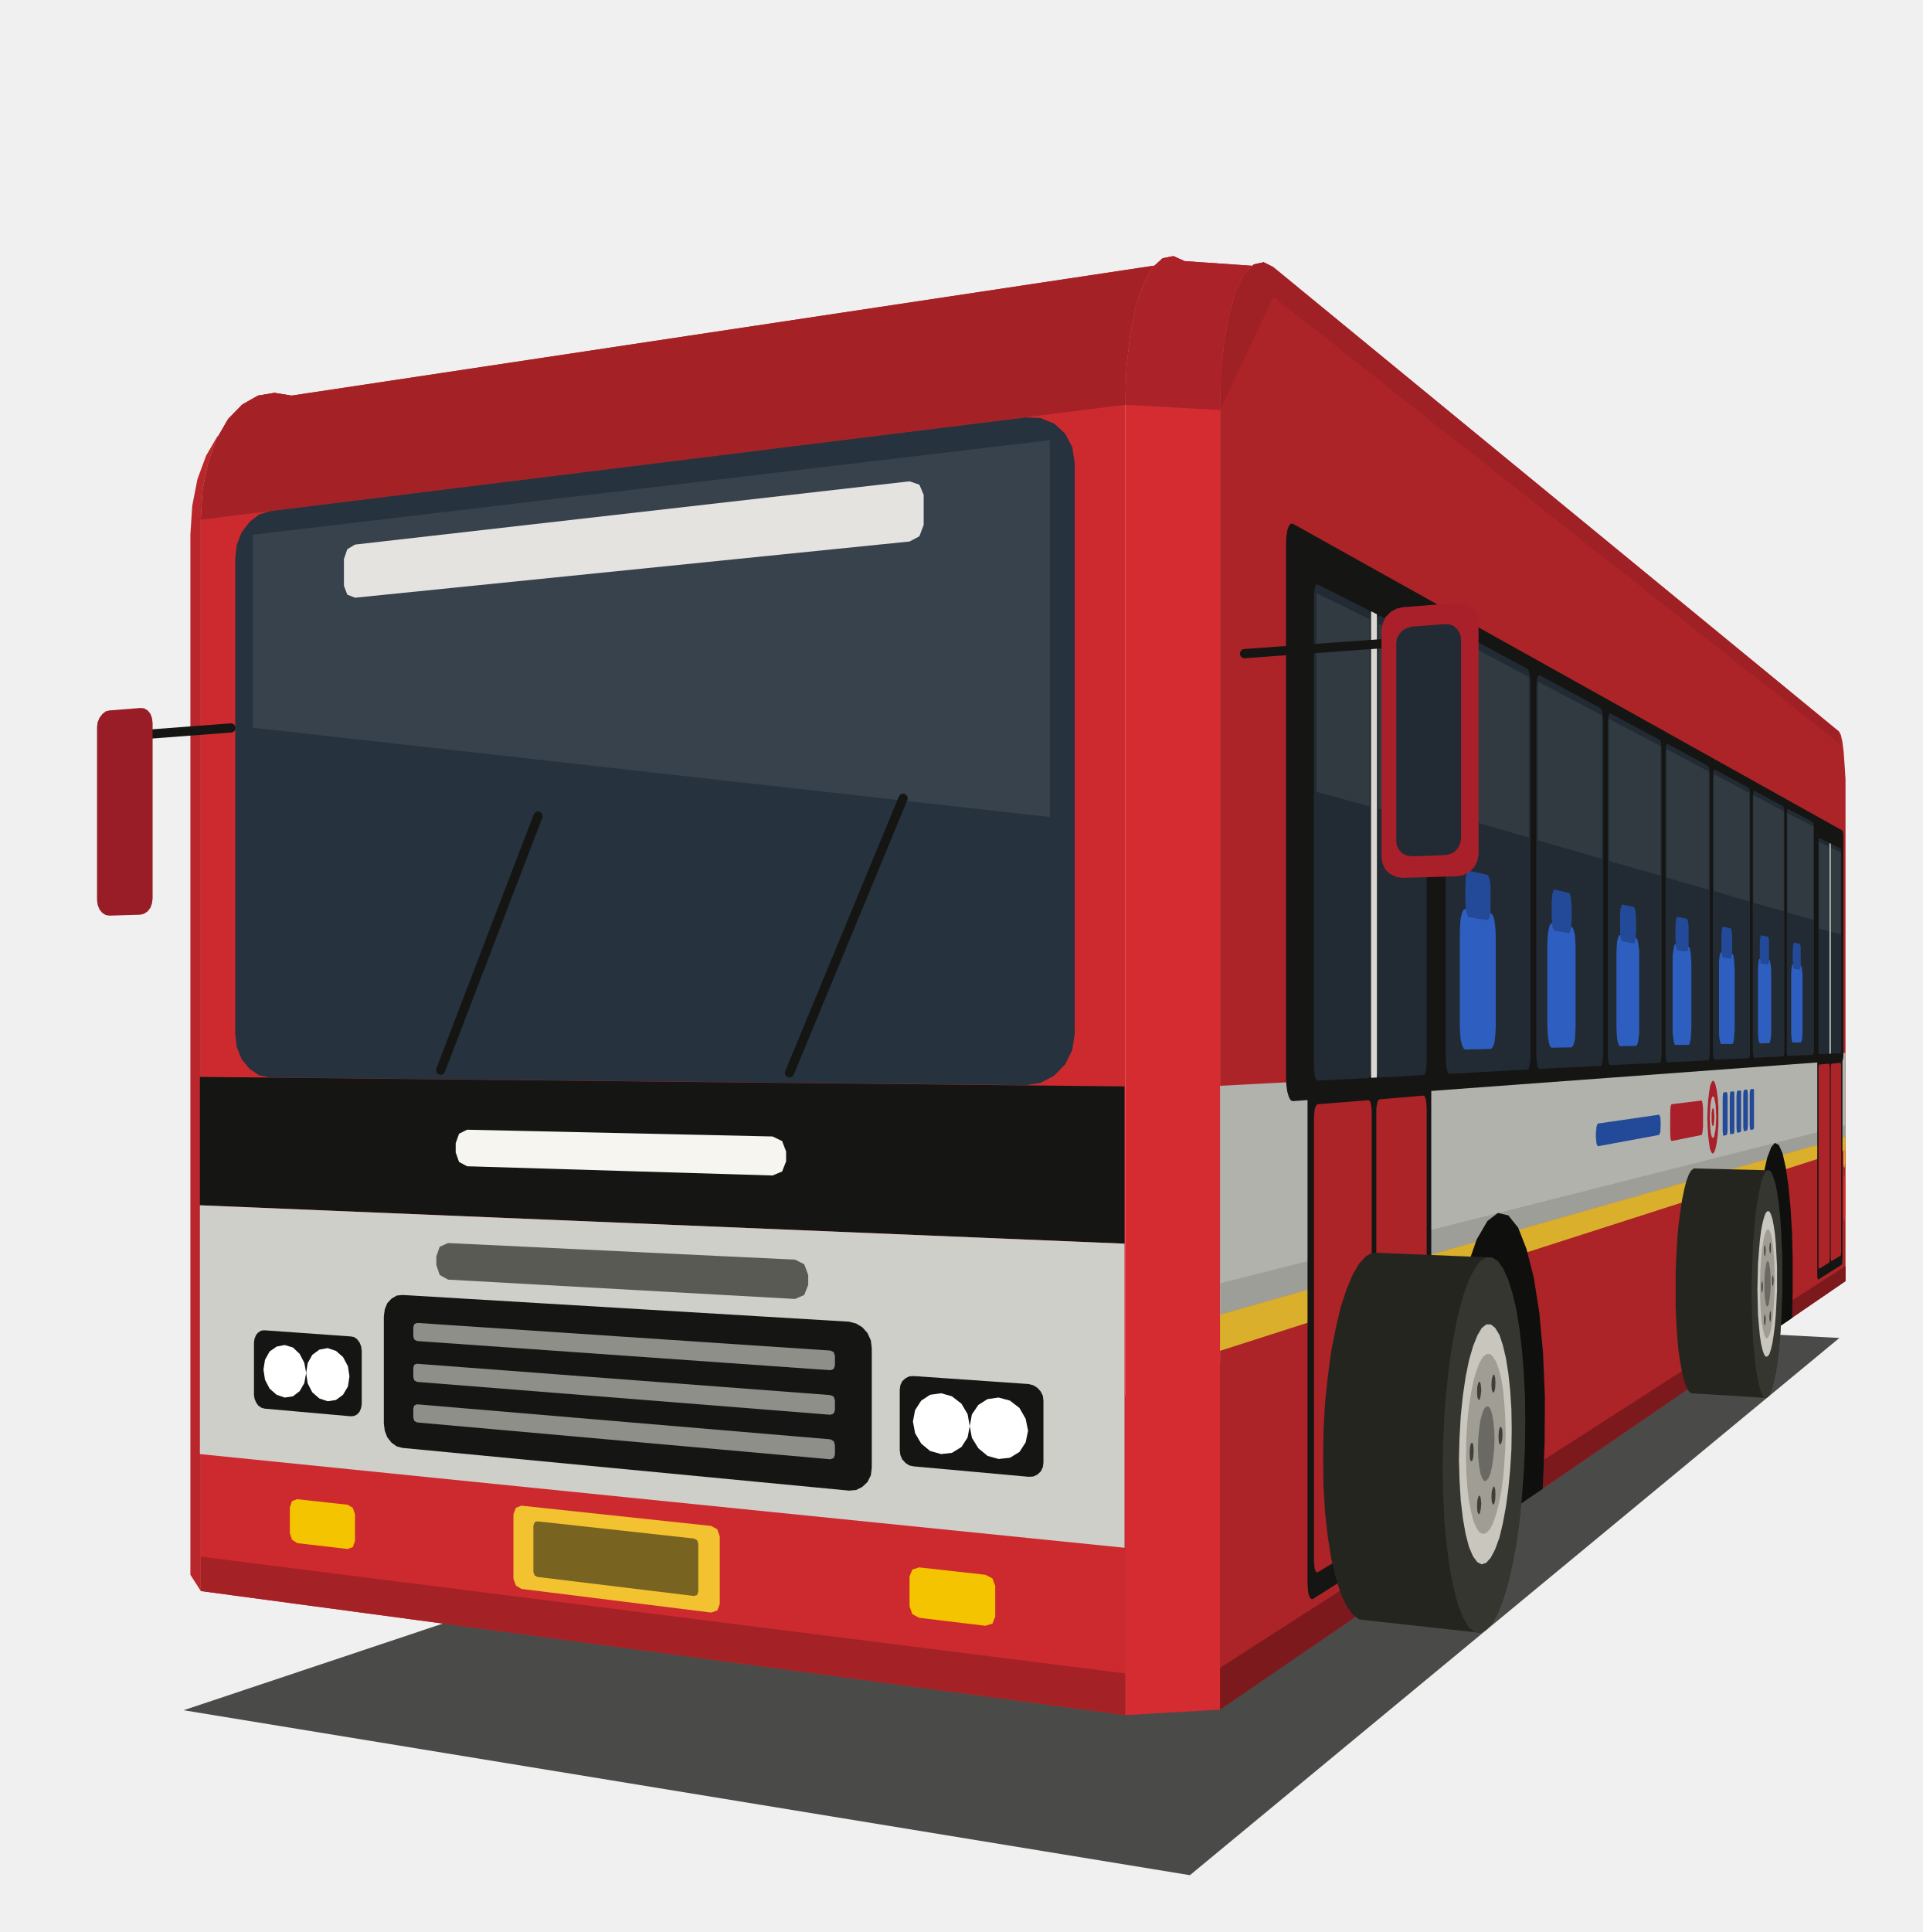
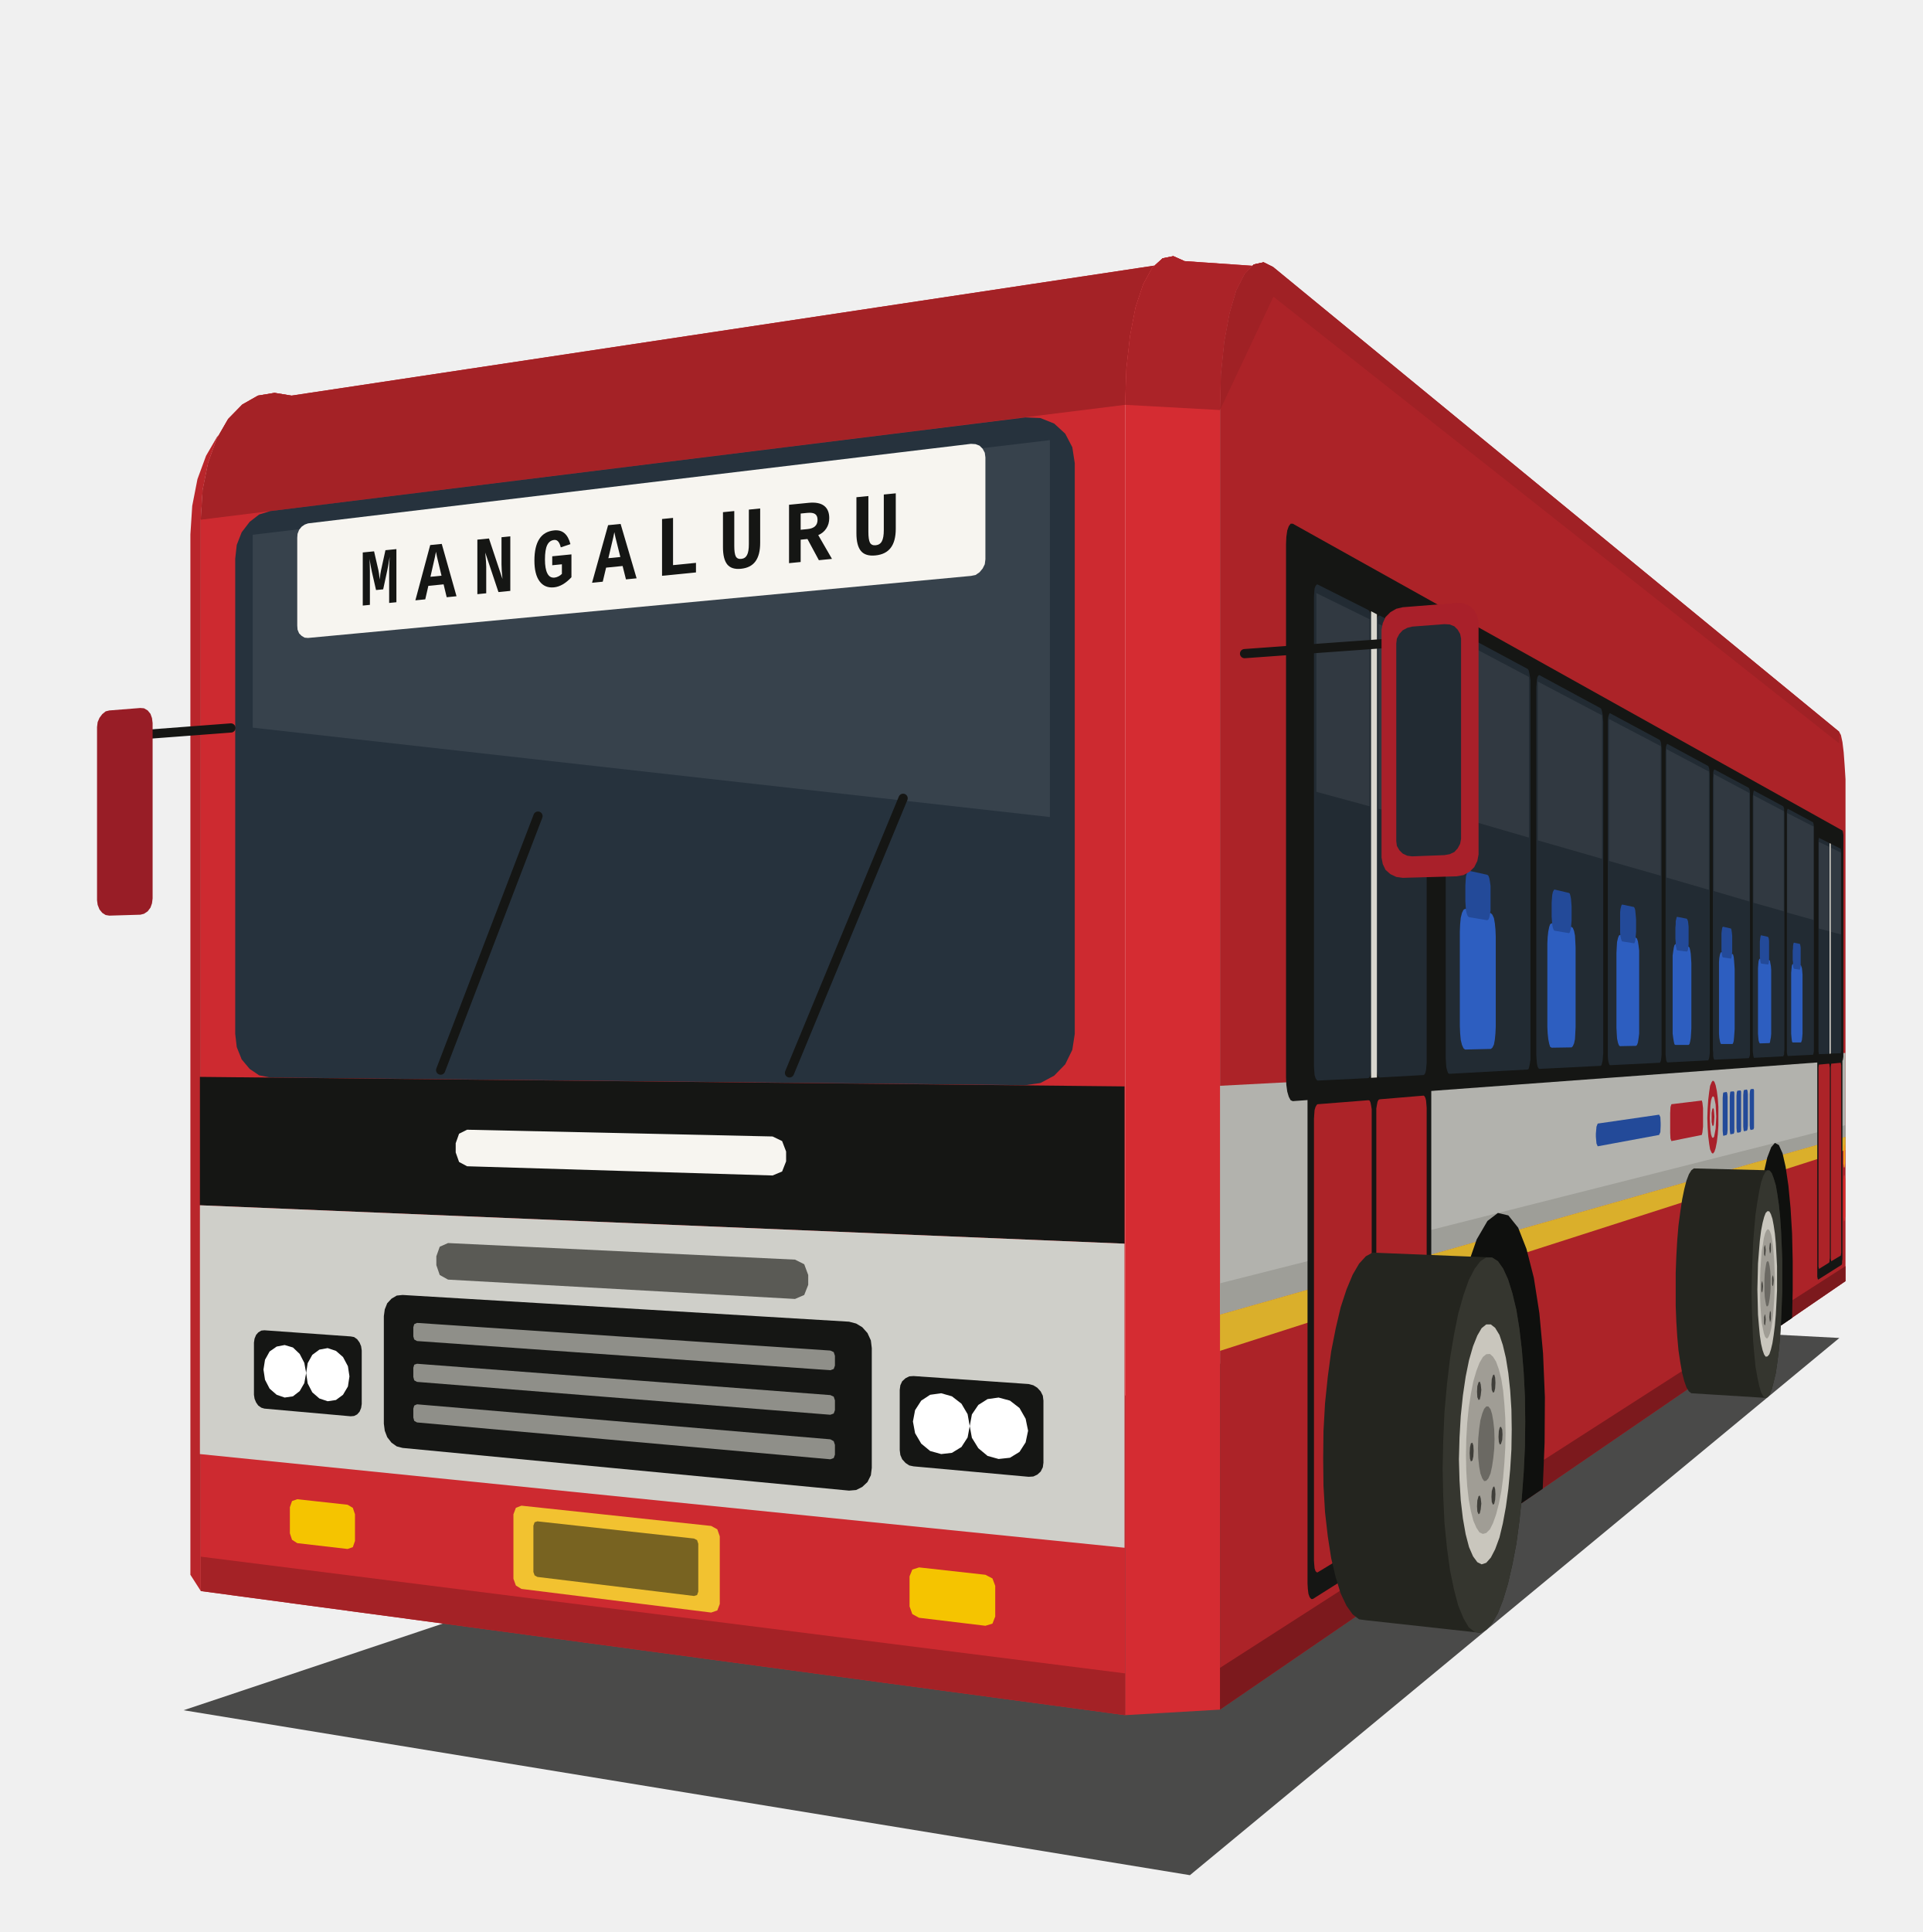
<svg xmlns="http://www.w3.org/2000/svg" viewBox="0 0 626 629" role="img">
  <g transform="translate(156.3 336.6)">
    <path d="M231.2,273.9L442.7,99L290.1,91L-96.5,220.2Z" fill="#1c1c1a" fill-opacity="0.78" />
    <path d="M-90.9,181.4L-90.9,-167.4L-90.3,-177.1L-88.5,-186L-85.7,-193.8L-82,-200.2L-77.4,-204.9L-72.3,-207.8L-66.9,-208.7L-61.4,-207.8L-65.4,-202L-70.9,-202.9L-76.2,-201.9L-81.1,-199L-85.6,-194.4L-89.2,-188.2L-92,-180.6L-93.7,-171.9L-94.3,-162.6L-94.3,176.1Z" fill="#b9262b" />
    <path d="M210.1,221.8L210.1,-204.8L210.5,-216.5L211.7,-227.3L213.5,-236.6L216,-244.1L218.9,-249.4L222.3,-252.5L225.8,-253.2L229.4,-251.6L-61.4,-207.8L-66.9,-208.7L-72.3,-207.8L-77.4,-204.9L-82,-200.2L-85.7,-193.8L-88.5,-186L-90.3,-177.1L-90.9,-167.4L-90.9,181.4Z" fill="#cd2a30" />
    <path d="M210.1,-204.8L210.5,-216.5L211.7,-227.3L213.5,-236.6L216,-244.1L218.9,-249.4L222.3,-252.5L225.8,-253.2L229.4,-251.6L-61.4,-207.8L-66.9,-208.7L-72.3,-207.8L-77.4,-204.9L-82,-200.2L-85.7,-193.8L-88.5,-186L-90.3,-177.1L-90.9,-167.4Z" fill="#a42226" />
    <path d="M210.1,221.8L210.1,-204.8L210.5,-216.5L211.7,-227.3L213.5,-236.6L216,-244.1L218.9,-249.4L222.3,-252.5L225.8,-253.2L229.4,-251.6L258.4,-249.6L255.2,-251.2L252,-250.5L249,-247.4L246.3,-242.1L244.1,-234.6L242.4,-225.4L241.3,-214.7L241,-203.1L241,220Z" fill="#d52c32" />
    <path d="M210.1,-204.8L210.5,-216.5L211.7,-227.3L213.5,-236.6L216,-244.1L218.9,-249.4L222.3,-252.5L225.8,-253.2L229.4,-251.6L258.4,-249.6L255.2,-251.2L252,-250.5L249,-247.4L246.3,-242.1L244.1,-234.6L242.4,-225.4L241.3,-214.7L241,-203.1Z" fill="#ab2328" />
    <path d="M241,220L241,-203.1L241.3,-214.7L242.4,-225.4L244.1,-234.6L246.3,-242.1L249,-247.4L252,-250.5L255.2,-251.2L258.4,-249.6L442.6,-98.4L443.2,-97.3L443.7,-95L444.1,-91.7L444.4,-87.6L444.7,-82.9L444.7,-78.1L444.7,80.5Z" fill="#ac2328" />
    <path d="M241,-203.1L241.3,-214.7L242.4,-225.4L244.1,-234.6L246.3,-242.1L249,-247.4L252,-250.5L255.2,-251.2L258.4,-249.6L442.6,-98.4L442.6,-94.6L258.4,-240Z" fill="#a02125" />
    <path d="M241,220L444.7,80.5L444.7,75.6L241,206.4Z" fill="#7c191d" />
    <path d="M210.1,221.8L-90.9,181.4L-90.9,170.2L210.1,208.2Z" fill="#a42226" />
    <path d="M241,91.4L444.7,33.5L444.7,6.2L241,16.9Z" fill="#b2b2ad" />
    <path d="M241,91.4L444.7,33.5L444.7,29.7L241,81.2Z" fill="#9e9e98" />
    <path d="M241,103.2L444.7,37.8L444.7,33.5L241,91.4Z" fill="#daaf2b" />
    <path d="M403.3,26.8L403.3,23.8L403.1,21L402.8,18.6L402.4,16.7L402,15.6L401.5,15.2L401.1,15.7L400.6,16.9L400.3,18.9L400,21.4L399.8,24.3L399.7,27.4L399.8,30.5L400,33.4L400.3,35.8L400.6,37.6L401.1,38.7L401.5,39L402,38.4L402.4,37.2L402.8,35.2L403.1,32.7L403.3,29.8Z" fill="#a9202a" />
    <path d="M402.6,26.9L402.5,24.9L402.4,23L402.1,21.5L401.9,20.6L401.5,20.3L401.2,20.7L400.9,21.7L400.7,23.2L400.6,25.2L400.5,27.3L400.6,29.4L400.7,31.2L400.9,32.7L401.2,33.6L401.5,33.9L401.9,33.5L402.1,32.5L402.4,30.9L402.5,29Z" fill="#b2b2ad" />
    <path d="M402,27L401.9,25.6L401.8,24.5L401.5,24.1L401.3,24.6L401.1,25.7L401.1,27.2L401.1,28.7L401.3,29.7L401.5,30.1L401.8,29.6L401.9,28.5Z" fill="#a9202a" />
    <path d="M406.3,20.5L406.2,19.4L406,18.9L404.9,19.1L404.8,19.6L404.7,20.8L404.7,31.6L404.8,32.7L404.9,33.2L406,32.9L406.2,32.4L406.3,31.2Z" fill="#234a99" />
    <path d="M408.5,20.3L408.5,19.1L408.3,18.7L407.2,18.8L407.1,19.3L407,20.5L407,31.1L407.1,32.2L407.2,32.7L408.3,32.5L408.5,31.9L408.5,30.8Z" fill="#234a99" />
    <path d="M410.7,20L410.7,18.8L410.5,18.4L409.5,18.5L409.3,19L409.2,20.2L409.2,30.6L409.3,31.8L409.5,32.2L410.5,32L410.7,31.5L410.7,30.3Z" fill="#234a99" />
    <path d="M412.9,19.7L412.8,18.6L412.6,18.1L411.6,18.3L411.5,18.7L411.4,19.9L411.4,30.2L411.5,31.3L411.6,31.7L412.6,31.5L412.8,31L412.9,29.9Z" fill="#234a99" />
    <path d="M414.9,19.4L414.9,18.3L414.7,17.9L413.8,18L413.6,18.5L413.5,19.6L413.5,29.8L413.6,30.9L413.8,31.3L414.7,31.1L414.9,30.6L414.9,29.5Z" fill="#234a99" />
    <path d="M398.3,24.2L398.1,22.4L397.9,21.7L388,22.9L387.7,23.8L387.6,25.8L387.6,32.2L387.7,34.1L388,34.9L397.9,32.9L398.1,32.1L398.3,30.2Z" fill="#a9202a" />
    <path d="M384.5,29L384.4,27.1L384,26.3L364,29.2L363.6,30.2L363.4,32.5L363.4,33.5L363.6,35.7L364,36.6L384,32.9L384.4,32L384.5,30Z" fill="#234a99" />
    <path d="M444,-62.9L444,-63.9L444,-64.8L443.9,-65.5L443.8,-66L443.7,-66.2L264.7,-166.1L264,-166.1L263.4,-165.3L262.9,-163.9L262.6,-161.8L262.5,-159.5L262.5,14.2L262.6,16.6L262.9,18.8L263.4,20.5L264,21.6L264.7,21.9L443.7,8.7L443.8,8.6L443.9,8.1L444,7.4L444,6.6L444,5.6Z" fill="#151614" />
    <path d="M309.8,-130.3L309.8,-132L309.6,-133.6L309.3,-134.9L309,-135.8L308.6,-136.3L271.2,-156.4L270.7,-156.4L270.2,-155.7L269.8,-154.6L269.6,-153L269.5,-151.1L269.5,178.9L269.6,180.7L269.8,182.3L270.2,183.4L270.7,184L271.2,184L308.6,160.4L309,159.8L309.3,158.9L309.6,157.5L309.8,155.9L309.8,154.2Z" fill="#151614" />
    <path d="M290.4,-133.2L290.4,-134.5L290.2,-135.8L290,-136.9L289.7,-137.6L289.3,-138L272.8,-146.3L272.5,-146.3L272.1,-145.8L271.8,-145L271.7,-143.8L271.6,-142.4L271.6,10.7L271.7,12.1L271.8,13.4L272.1,14.4L272.5,15L272.8,15.2L289.3,14.4L289.7,14.1L290,13.5L290.2,12.6L290.4,11.4L290.4,10Z" fill="#222b33" />
    <path d="M272.4,-143.5L289.7,-135L289.7,-74.1L272.4,-78.8Z" fill="#ffffff" fill-opacity="0.07" />
    <path d="M290.4,25.8L290.4,24.5L290.2,23.3L290,22.3L289.7,21.7L289.3,21.6L272.8,22.9L272.5,23.1L272.1,23.8L271.8,24.8L271.7,26.1L271.6,27.6L271.6,171.5L271.7,172.9L271.8,174L272.1,174.9L272.5,175.3L272.8,175.3L289.3,165.3L289.7,164.9L290,164.1L290.2,163L290.4,161.7L290.4,160.4Z" fill="#ac2328" />
    <path d="M308.3,-124.4L308.2,-125.7L308.1,-126.9L307.9,-127.9L307.6,-128.6L307.3,-128.9L293,-136.2L292.6,-136.1L292.3,-135.7L292.1,-134.9L291.9,-133.7L291.9,-132.4L291.9,10L291.9,11.3L292.1,12.5L292.3,13.4L292.6,14L293,14.2L307.3,13.4L307.6,13.2L307.9,12.6L308.1,11.7L308.2,10.6L308.3,9.4Z" fill="#222b33" />
    <path d="M292.6,-133.5L307.6,-126.1L307.6,-69.2L292.6,-73.3Z" fill="#ffffff" fill-opacity="0.07" />
    <path d="M308.3,24.1L308.2,22.8L308.1,21.7L307.9,20.9L307.6,20.3L307.3,20.1L293,21.3L292.6,21.5L292.3,22.1L292.1,23.1L291.9,24.3L291.9,25.6L291.9,159.5L291.9,160.8L292.1,161.9L292.3,162.7L292.6,163.1L293,163.1L307.3,154.5L307.6,154.1L307.9,153.3L308.1,152.3L308.2,151.1L308.3,149.9Z" fill="#ac2328" />
    <path d="M290.2,14.3L292.1,14.2L292.1,-136.6L290.2,-137.6Z" fill="#d9d7cf" />
    <path d="M342.1,-113.6L342.1,-115.1L341.9,-116.5L341.7,-117.6L341.5,-118.4L341.2,-118.8L315.7,-132.5L315.3,-132.4L315,-131.9L314.7,-130.8L314.6,-129.5L314.5,-127.9L314.5,7.8L314.6,9.4L314.7,10.9L315,12L315.3,12.8L315.7,13L341.2,11.6L341.5,11.4L341.7,10.7L341.9,9.7L342.1,8.4L342.1,7Z" fill="#222b33" />
    <path d="M330.8,-31.7L330.7,-34L330.5,-36L330.2,-37.7L329.7,-38.8L329.2,-39.3L320.8,-40.7L320.3,-40.4L319.8,-39.4L319.4,-37.8L319.2,-35.7L319.1,-33.3L319.1,-2.6L319.2,-0.2L319.4,2L319.8,3.6L320.3,4.7L320.8,5.1L329.2,4.9L329.7,4.5L330.2,3.5L330.5,1.9L330.7,-0.2L330.8,-2.4Z" fill="#2d5ec0" />
    <path d="M329.1,-46.7L329.1,-48.2L328.9,-49.6L328.7,-50.7L328.4,-51.5L328,-51.8L322.1,-53.1L321.7,-53L321.4,-52.3L321.1,-51.3L321,-49.9L320.9,-48.3L320.9,-43.2L321,-41.6L321.1,-40.2L321.4,-39L321.7,-38.3L322.1,-38L328,-37L328.4,-37.2L328.7,-37.9L328.9,-38.9L329.1,-40.2L329.1,-41.8Z" fill="#234a99" />
    <path d="M315.1,-130.2L341.6,-116.2L341.6,-63.9L315.1,-71.6Z" fill="#ffffff" fill-opacity="0.07" />
    <path d="M365.8,-101.4L365.7,-102.7L365.6,-104L365.4,-105L365.2,-105.7L365,-106L345,-116.8L344.7,-116.7L344.4,-116.2L344.2,-115.3L344.1,-114.1L344,-112.7L344,6.9L344.1,8.3L344.2,9.6L344.4,10.6L344.7,11.2L345,11.4L365,10.4L365.2,10.2L365.4,9.6L365.6,8.7L365.7,7.5L365.8,6.2Z" fill="#222b33" />
    <path d="M356.8,-28.1L356.7,-30.2L356.6,-32L356.3,-33.5L355.9,-34.5L355.5,-34.8L349,-36L348.5,-35.7L348.2,-34.8L347.9,-33.3L347.7,-31.5L347.6,-29.4L347.6,-2.3L347.7,-0.2L347.9,1.7L348.2,3.2L348.5,4.2L349,4.5L355.5,4.4L355.9,4L356.3,3.1L356.6,1.7L356.7,-0.2L356.8,-2.2Z" fill="#2d5ec0" />
    <path d="M355.5,-41.4L355.4,-42.8L355.3,-44L355.1,-45L354.9,-45.7L354.6,-45.9L349.9,-47L349.7,-46.8L349.4,-46.2L349.2,-45.3L349.1,-44.1L349,-42.7L349,-38.2L349.1,-36.8L349.2,-35.5L349.4,-34.5L349.7,-33.8L349.9,-33.6L354.6,-32.8L354.9,-33L355.1,-33.6L355.3,-34.5L355.4,-35.7L355.5,-37Z" fill="#234a99" />
    <path d="M344.5,-114.7L365.4,-103.7L365.4,-57L344.5,-63Z" fill="#ffffff" fill-opacity="0.07" />
    <path d="M384.8,-91.6L384.8,-92.8L384.7,-93.9L384.6,-94.8L384.4,-95.4L384.2,-95.7L368,-104.4L367.8,-104.3L367.6,-103.8L367.4,-103L367.3,-101.9L367.3,-100.7L367.3,6.2L367.3,7.4L367.4,8.6L367.6,9.5L367.8,10L368,10.2L384.2,9.4L384.4,9.2L384.6,8.6L384.7,7.8L384.8,6.8L384.8,5.6Z" fill="#222b33" />
    <path d="M377.5,-25.3L377.5,-27.1L377.3,-28.8L377.1,-30.1L376.8,-31L376.5,-31.3L371.2,-32.2L370.9,-32L370.6,-31.2L370.3,-29.9L370.2,-28.2L370.1,-26.3L370.1,-2L370.2,-0.1L370.3,1.5L370.6,2.9L370.9,3.7L371.2,4L376.5,3.9L376.8,3.6L377.1,2.8L377.3,1.5L377.5,-0.1L377.5,-1.9Z" fill="#2d5ec0" />
    <path d="M376.5,-37.2L376.4,-38.4L376.3,-39.5L376.2,-40.4L376,-41L375.8,-41.3L372,-42.1L371.8,-42L371.6,-41.4L371.4,-40.6L371.3,-39.5L371.3,-38.2L371.3,-34.2L371.3,-33L371.4,-31.8L371.6,-30.9L371.8,-30.3L372,-30.1L375.8,-29.5L376,-29.6L376.2,-30.2L376.3,-31L376.4,-32.1L376.5,-33.3Z" fill="#234a99" />
    <path d="M367.7,-102.5L384.5,-93.7L384.5,-51.5L367.7,-56.3Z" fill="#ffffff" fill-opacity="0.07" />
    <path d="M400.5,-83.5L400.5,-84.6L400.4,-85.6L400.3,-86.4L400.1,-87L400,-87.2L386.7,-94.4L386.5,-94.3L386.3,-93.8L386.2,-93.1L386.1,-92.1L386.1,-91L386.1,5.6L386.1,6.7L386.2,7.7L386.3,8.6L386.5,9.1L386.7,9.3L400,8.6L400.1,8.4L400.3,7.9L400.4,7.1L400.5,6.2L400.5,5.1Z" fill="#222b33" />
    <path d="M394.5,-23L394.4,-24.6L394.3,-26.1L394.1,-27.3L393.9,-28.1L393.6,-28.4L389.3,-29.2L389,-28.9L388.8,-28.2L388.6,-27L388.4,-25.5L388.4,-23.8L388.4,-1.8L388.4,-0.1L388.6,1.4L388.8,2.6L389,3.4L389.3,3.6L393.6,3.6L393.9,3.3L394.1,2.5L394.3,1.4L394.4,-0.1L394.5,-1.8Z" fill="#2d5ec0" />
    <path d="M393.6,-33.8L393.6,-34.9L393.5,-35.9L393.4,-36.7L393.2,-37.2L393,-37.5L389.9,-38.1L389.7,-38L389.6,-37.5L389.4,-36.7L389.4,-35.7L389.3,-34.6L389.3,-31L389.4,-29.8L389.4,-28.8L389.6,-28L389.7,-27.4L389.9,-27.2L393,-26.8L393.2,-26.9L393.4,-27.4L393.5,-28.1L393.6,-29.1L393.6,-30.2Z" fill="#234a99" />
    <path d="M386.4,-92.7L400.2,-85.4L400.2,-46.9L386.4,-50.9Z" fill="#ffffff" fill-opacity="0.07" />
    <path d="M413.6,-76.7L413.6,-77.7L413.6,-78.6L413.5,-79.4L413.3,-79.9L413.2,-80.1L402,-86.1L401.9,-86L401.7,-85.6L401.6,-84.9L401.6,-84L401.5,-83L401.5,5.1L401.6,6.1L401.6,7.1L401.7,7.8L401.9,8.3L402,8.4L413.2,7.9L413.3,7.7L413.5,7.2L413.6,6.5L413.6,5.7L413.6,4.7Z" fill="#222b33" />
    <path d="M408.6,-21.1L408.5,-22.6L408.4,-23.9L408.3,-25L408.1,-25.8L407.9,-26L404.2,-26.6L404,-26.4L403.8,-25.8L403.6,-24.7L403.5,-23.3L403.5,-21.8L403.5,-1.7L403.5,-0.1L403.6,1.3L403.8,2.4L404,3.1L404.2,3.3L407.9,3.3L408.1,3L408.3,2.3L408.4,1.2L408.5,-0.1L408.6,-1.6Z" fill="#2d5ec0" />
    <path d="M407.8,-30.9L407.8,-31.9L407.7,-32.9L407.6,-33.6L407.5,-34.1L407.4,-34.3L404.8,-34.9L404.6,-34.7L404.5,-34.3L404.4,-33.6L404.3,-32.7L404.3,-31.6L404.3,-28.3L404.3,-27.3L404.4,-26.3L404.5,-25.6L404.6,-25.1L404.8,-24.9L407.4,-24.5L407.5,-24.6L407.6,-25.1L407.7,-25.8L407.8,-26.7L407.8,-27.7Z" fill="#234a99" />
    <path d="M401.8,-84.6L413.4,-78.4L413.4,-43.1L401.8,-46.5Z" fill="#ffffff" fill-opacity="0.07" />
    <path d="M424.8,-71L424.8,-71.9L424.7,-72.7L424.7,-73.4L424.5,-73.9L424.4,-74.1L414.9,-79.2L414.8,-79.1L414.7,-78.7L414.6,-78.1L414.5,-77.2L414.5,-76.3L414.5,4.7L414.5,5.6L414.6,6.5L414.7,7.2L414.8,7.6L414.9,7.8L424.4,7.3L424.5,7.1L424.7,6.7L424.7,6.1L424.8,5.2L424.8,4.3Z" fill="#222b33" />
    <path d="M420.5,-19.4L420.5,-20.8L420.4,-22.1L420.2,-23.1L420.1,-23.8L419.9,-24L416.8,-24.5L416.6,-24.3L416.4,-23.7L416.3,-22.7L416.2,-21.4L416.2,-20L416.2,-1.5L416.2,-0.1L416.3,1.2L416.4,2.2L416.6,2.8L416.8,3.1L419.9,3L420.1,2.8L420.2,2.1L420.4,1.1L420.5,-0.1L420.5,-1.5Z" fill="#2d5ec0" />
    <path d="M419.8,-28.5L419.8,-29.4L419.8,-30.3L419.7,-31L419.6,-31.4L419.4,-31.6L417.2,-32.1L417.1,-32L417,-31.6L416.9,-30.9L416.8,-30.1L416.8,-29.1L416.8,-26.1L416.8,-25.1L416.9,-24.2L417,-23.5L417.1,-23.1L417.2,-22.9L419.4,-22.6L419.6,-22.7L419.7,-23.1L419.8,-23.8L419.8,-24.6L419.8,-25.5Z" fill="#234a99" />
    <path d="M414.7,-77.7L424.6,-72.5L424.6,-39.9L414.7,-42.7Z" fill="#ffffff" fill-opacity="0.07" />
    <path d="M434.4,-66L434.4,-66.9L434.4,-67.6L434.3,-68.3L434.2,-68.7L434.1,-68.9L425.9,-73.3L425.8,-73.2L425.7,-72.8L425.6,-72.3L425.6,-71.5L425.6,-70.6L425.6,4.3L425.6,5.2L425.6,6L425.7,6.6L425.8,7L425.9,7.2L434.1,6.8L434.2,6.6L434.3,6.2L434.4,5.6L434.4,4.9L434.4,4Z" fill="#222b33" />
    <path d="M430.7,-18L430.7,-19.3L430.6,-20.5L430.5,-21.4L430.3,-22L430.2,-22.3L427.5,-22.7L427.3,-22.5L427.2,-22L427.1,-21L427,-19.9L427,-18.5L427,-1.4L427,-0.1L427.1,1.1L427.2,2L427.3,2.6L427.5,2.8L430.2,2.8L430.3,2.6L430.5,2L430.6,1.1L430.7,-0.1L430.7,-1.4Z" fill="#2d5ec0" />
    <path d="M430.1,-26.5L430.1,-27.3L430.1,-28.1L430,-28.7L429.9,-29.2L429.8,-29.3L427.9,-29.7L427.8,-29.6L427.7,-29.2L427.6,-28.6L427.6,-27.9L427.5,-27L427.5,-24.1L427.6,-23.3L427.6,-22.5L427.7,-21.8L427.8,-21.4L427.9,-21.2L429.8,-20.9L429.9,-21.1L430,-21.4L430.1,-22L430.1,-22.8L430.1,-23.7Z" fill="#234a99" />
    <path d="M425.7,-71.9L434.3,-67.5L434.3,-37.1L425.7,-39.5Z" fill="#ffffff" fill-opacity="0.07" />
    <path d="M443.7,-61.2L443.7,-62L443.6,-62.7L443.6,-63.3L443.5,-63.7L443.4,-63.9L435.8,-68L435.7,-67.9L435.6,-67.6L435.5,-67L435.5,-66.3L435.5,-65.5L435.5,77.5L435.5,78.3L435.5,79L435.6,79.6L435.7,79.9L435.8,80L443.4,75.2L443.5,75L443.6,74.6L443.6,74L443.7,73.3L443.7,72.5Z" fill="#151614" />
    <path d="M439.6,-60.1L439.6,-60.7L439.5,-61.3L439.5,-61.8L439.4,-62.1L439.3,-62.2L436.1,-63.8L436,-63.8L436,-63.5L435.9,-63.1L435.9,-62.6L435.9,-62L435.9,4.7L435.9,5.3L435.9,5.8L436,6.3L436,6.6L436.1,6.6L439.3,6.5L439.4,6.4L439.5,6.1L439.5,5.7L439.6,5.1L439.6,4.5Z" fill="#222b33" />
    <path d="M436,-62.5L439.4,-60.9L439.4,-33.4L436,-34.3Z" fill="#ffffff" fill-opacity="0.07" />
    <path d="M439.6,11.6L439.6,11L439.5,10.5L439.5,10.1L439.4,9.8L439.3,9.7L436.1,10L436,10.1L436,10.4L435.9,10.8L435.9,11.4L435.9,12L435.9,74.6L435.9,75.2L435.9,75.8L436,76.2L436,76.4L436.1,76.5L439.3,74.5L439.4,74.4L439.5,74L439.5,73.6L439.6,73L439.6,72.4Z" fill="#ac2328" />
    <path d="M443.3,-58.3L443.3,-58.9L443.3,-59.4L443.2,-59.9L443.2,-60.2L443.1,-60.3L440.1,-61.8L440,-61.8L440,-61.5L439.9,-61.1L439.9,-60.6L439.9,-60L439.9,4.5L439.9,5.1L439.9,5.7L440,6.1L440,6.3L440.1,6.4L443.1,6.3L443.2,6.2L443.2,5.9L443.3,5.5L443.3,5L443.3,4.4Z" fill="#222b33" />
    <path d="M440,-60.6L443.2,-59L443.2,-32.4L440,-33.2Z" fill="#ffffff" fill-opacity="0.07" />
    <path d="M443.3,11.3L443.3,10.7L443.3,10.2L443.2,9.8L443.2,9.5L443.1,9.4L440.1,9.7L440,9.8L440,10L439.9,10.5L439.9,11L439.9,11.6L439.9,72.2L439.9,72.8L439.9,73.4L440,73.8L440,74L440.1,74L443.1,72.2L443.2,72.1L443.2,71.8L443.3,71.3L443.3,70.8L443.3,70.2Z" fill="#ac2328" />
    <path d="M439.5,6.5L439.9,6.4L439.9,-61.9L439.5,-62.1Z" fill="#d9d7cf" />
    <path d="M444.6,47.8L444.6,47.2L444.5,46.7L444.5,46.3L444.4,46L444.4,46L444.2,46L444.2,46.1L444.1,46.4L444.1,46.9L444,47.4L444,48L444,59.2L444,59.8L444.1,60.3L444.1,60.7L444.2,60.9L444.2,61L444.4,60.9L444.4,60.8L444.5,60.5L444.5,60L444.6,59.5L444.6,58.9Z" fill="#d92c2c" />
    <path d="M444.6,37.8L444.6,37.3L444.5,36.8L444.5,36.4L444.4,36.1L444.4,36L444.2,36.1L444.2,36.2L444.1,36.5L444.1,36.9L444,37.4L444,38L444,41.7L444,42.3L444.1,42.8L444.1,43.2L444.2,43.5L444.2,43.5L444.4,43.5L444.4,43.4L444.5,43.1L444.5,42.7L444.6,42.1L444.6,41.6Z" fill="#f39a1e" />
    <path d="M346.1,148.1L346.7,133.1L346.8,118.3L346.2,104L345,90.9L343.2,79.4L340.8,70L338.1,63.1L334.9,59.1L331.5,58.3L328.1,60.9L324.6,66.9L321.4,76.1L318.6,88.3L316.3,102.9L314.8,119.2L314,136.3L314,153.3L314.9,169.4Z" fill="#0f100e" />
    <path d="M274.6,138.3L274.7,129.3L275.2,120.3L276.1,111.6L277.2,103.4L278.7,95.8L280.3,89L282.2,83.2L284.2,78.4L286.3,74.8L288.5,72.4L290.7,71.2L292.8,71.3L329.6,72.8L331.5,74L333.2,76.4L334.8,79.9L336.2,84.4L337.5,89.8L338.5,96L339.3,102.9L339.9,110.3L340.3,118.1L340.4,126.2L340.3,134.4L339.9,142.7L339.3,150.8L338.5,158.6L337.5,166L336.2,172.8L334.8,178.9L333.2,184.2L331.5,188.6L329.6,191.9L327.7,194L325.8,195L288.5,190.9L286.3,190.6L284.2,189L282.2,186.2L280.3,182.2L278.7,177L277.2,170.7L276.1,163.6L275.2,155.7L274.7,147.2Z" fill="#24251f" />
    <path d="M340.4,126.2L340.3,118.1L339.9,110.3L339.3,102.9L338.5,96L337.5,89.8L336.2,84.4L334.8,79.9L333.2,76.4L331.5,74L329.6,72.8L327.7,72.8L325.8,74L323.9,76.5L322,80.2L320.3,85L318.6,91L317.2,97.9L315.9,105.7L314.9,114.2L314.1,123.1L313.7,132.3L313.5,141.5L313.7,150.6L314.1,159.2L314.9,167.3L315.9,174.6L317.2,180.9L318.6,186.2L320.3,190.3L322,193.2L323.9,194.7L325.8,195L327.7,194L329.6,191.9L331.5,188.6L333.2,184.2L334.8,178.9L336.2,172.8L337.5,166L338.5,158.6L339.3,150.8L339.9,142.7L340.3,134.4Z" fill="#35362f" />
    <path d="M336,128.7L335.9,122.3L335.5,116.1L334.9,110.5L334.1,105.5L333.1,101.3L332,98L330.6,95.7L329.2,94.6L327.7,94.6L326.2,95.8L324.8,98.2L323.4,101.7L322.1,106.2L321,111.6L320.1,117.7L319.4,124.4L319,131.4L318.8,138.5L319,145.4L319.4,151.9L320.1,157.8L321,162.9L322.1,167.1L323.4,170.1L324.8,172L326.2,172.7L327.7,172.2L329.2,170.5L330.6,167.8L332,164L333.1,159.4L334.1,154L334.9,148.1L335.5,141.8L335.9,135.3Z" fill="#c9c6bd" />
    <path d="M334,129.8L333.9,125L333.6,120.4L333.2,116.1L332.6,112.3L331.8,109.2L330.9,106.7L329.9,105.1L328.9,104.2L327.7,104.3L326.6,105.2L325.5,107.1L324.5,109.7L323.5,113.1L322.7,117.2L322,121.7L321.5,126.7L321.2,131.9L321.1,137.2L321.2,142.3L321.5,147.2L322,151.6L322.7,155.4L323.5,158.5L324.5,160.8L325.5,162.3L326.6,162.8L327.7,162.5L328.9,161.3L329.9,159.3L330.9,156.5L331.8,153L332.6,149L333.2,144.5L333.6,139.8L333.9,134.8Z" fill="#a09d95" />
    <path d="M330.4,131.9L330.3,128.8L330,126.1L329.6,123.8L329.1,122.2L328.4,121.3L327.7,121.3L327,122.1L326.4,123.6L325.8,125.8L325.4,128.6L325.1,131.7L325,135L325.1,138.1L325.4,140.9L325.8,143.1L326.4,144.7L327,145.6L327.7,145.5L328.4,144.7L329.1,143.1L329.6,140.8L330,138.1L330.3,135.1Z" fill="#6b6963" />
    <path d="M333,130.4L332.9,128.8L332.5,127.9L332.1,128.1L331.8,129.3L331.7,131.2L331.8,132.8L332.1,133.7L332.5,133.5L332.9,132.2Z" fill="#3f3e39" />
    <path d="M330.7,113.6L330.6,111.9L330.3,110.9L329.9,111.1L329.5,112.4L329.4,114.2L329.5,115.9L329.9,116.8L330.3,116.6L330.6,115.4Z" fill="#3f3e39" />
    <path d="M326.1,115.9L325.9,114.1L325.6,113.2L325.2,113.4L324.8,114.7L324.7,116.5L324.8,118.3L325.2,119.2L325.6,119L325.9,117.7Z" fill="#3f3e39" />
    <path d="M323.6,135.7L323.5,134L323.2,133.1L322.7,133.3L322.4,134.6L322.3,136.5L322.4,138.3L322.7,139.2L323.2,138.9L323.5,137.6Z" fill="#3f3e39" />
    <path d="M326.1,152.9L325.9,151.2L325.6,150.3L325.2,150.5L324.8,151.9L324.7,153.8L324.8,155.5L325.2,156.4L325.6,156.1L325.9,154.8Z" fill="#3f3e39" />
    <path d="M330.7,149.9L330.6,148.2L330.3,147.3L329.9,147.6L329.5,148.9L329.4,150.7L329.5,152.4L329.9,153.3L330.3,153L330.6,151.7Z" fill="#3f3e39" />
    <path d="M427.3,92.5L427.5,83.3L427.5,74L427.3,65L426.8,56.7L426.1,49.4L425.2,43.3L424.2,38.9L423,36.2L421.7,35.5L420.5,36.9L419.2,40.3L418,45.6L417,52.7L416.2,61.1L415.7,70.6L415.4,80.6L415.4,90.7L415.7,100.4Z" fill="#0f100e" />
    <path d="M389.4,83.2L389.4,77.8L389.6,72.4L389.9,67.2L390.3,62.4L390.9,57.9L391.5,53.9L392.2,50.5L392.9,47.8L393.7,45.7L394.5,44.4L395.3,43.8L419.3,44.4L420,44.5L420.7,45.4L421.3,47L422,49.3L422.5,52.2L423,55.7L423.4,59.6L423.7,64L423.9,68.6L424.1,73.5L424.1,78.6L424.1,83.7L423.9,88.8L423.7,93.7L423.4,98.5L423,102.9L422.5,106.9L422,110.4L421.3,113.3L420.7,115.7L420,117.4L419.3,118.3L418.6,118.5L394.5,117L393.7,116.4L392.9,115.1L392.2,113.1L391.5,110.4L390.9,107L390.3,103L389.9,98.5L389.6,93.7L389.4,88.5Z" fill="#24251f" />
    <path d="M424.1,78.6L424.1,73.5L423.9,68.6L423.7,64L423.4,59.6L423,55.7L422.5,52.2L422,49.3L421.3,47L420.7,45.4L420,44.5L419.3,44.4L418.6,45L417.9,46.3L417.2,48.4L416.6,51.2L416,54.7L415.4,58.7L415,63.2L414.6,68.1L414.4,73.4L414.2,78.8L414.1,84.3L414.2,89.7L414.4,94.9L414.6,99.9L415,104.4L415.4,108.4L416,111.8L416.6,114.6L417.2,116.7L417.9,118L418.6,118.5L419.3,118.3L420,117.4L420.7,115.7L421.3,113.3L422,110.4L422.5,106.9L423,102.9L423.4,98.5L423.7,93.7L423.9,88.8L424.1,83.7Z" fill="#35362f" />
    <path d="M422.4,79.6L422.4,75.6L422.2,71.8L422,68.2L421.7,65L421.3,62.3L420.9,60.2L420.4,58.7L419.9,57.8L419.3,57.7L418.7,58.3L418.2,59.6L417.7,61.5L417.2,64.1L416.8,67.3L416.5,70.9L416.2,74.8L416.1,79L416,83.2L416.1,87.4L416.2,91.4L416.5,95L416.8,98.2L417.2,100.9L417.7,103L418.2,104.4L418.7,105.1L419.3,105L419.9,104.3L420.4,102.8L420.9,100.7L421.3,98.1L421.7,94.9L422,91.4L422.2,87.6L422.4,83.6Z" fill="#c9c6bd" />
    <path d="M421.7,80L421.6,77L421.5,74.1L421.3,71.4L421.1,69.1L420.8,67L420.5,65.4L420.1,64.3L419.7,63.7L419.3,63.6L418.9,64.1L418.5,65L418.1,66.5L417.8,68.5L417.4,70.8L417.2,73.5L417,76.5L416.9,79.6L416.9,82.7L416.9,85.8L417,88.8L417.2,91.5L417.4,94L417.8,96L418.1,97.5L418.5,98.6L418.9,99.1L419.3,99.1L419.7,98.5L420.1,97.5L420.5,95.9L420.8,93.9L421.1,91.6L421.3,88.9L421.5,86.1L421.6,83.1Z" fill="#a09d95" />
    <path d="M420.3,80.8L420.3,78.9L420.2,77.2L420,75.7L419.8,74.7L419.6,74.1L419.3,74L419,74.3L418.8,75.2L418.6,76.5L418.4,78.1L418.3,80L418.3,81.9L418.3,83.8L418.4,85.6L418.6,87L418.8,88.1L419,88.7L419.3,88.7L419.6,88.3L419.8,87.4L420,86.2L420.2,84.5L420.3,82.7Z" fill="#6b6963" />
    <path d="M421.3,80.2L421.2,79.2L421.1,78.6L421,78.7L420.8,79.4L420.8,80.5L420.8,81.6L421,82.1L421.1,82.1L421.2,81.3Z" fill="#3f3e39" />
    <path d="M420.4,69.6L420.4,68.5L420.2,67.9L420.1,68L420,68.7L419.9,69.8L420,70.9L420.1,71.5L420.2,71.4L420.4,70.7Z" fill="#3f3e39" />
    <path d="M418.7,70.4L418.6,69.4L418.5,68.8L418.4,68.8L418.2,69.6L418.2,70.7L418.2,71.8L418.4,72.4L418.5,72.3L418.6,71.6Z" fill="#3f3e39" />
    <path d="M417.8,82.2L417.7,81.1L417.6,80.5L417.5,80.6L417.3,81.4L417.3,82.5L417.3,83.6L417.5,84.2L417.6,84.1L417.7,83.3Z" fill="#3f3e39" />
    <path d="M418.7,93L418.6,91.9L418.5,91.3L418.4,91.4L418.2,92.2L418.2,93.3L418.2,94.4L418.4,94.9L418.5,94.8L418.6,94.1Z" fill="#3f3e39" />
    <path d="M420.4,91.8L420.4,90.8L420.2,90.2L420.1,90.3L420,91L419.9,92.2L420,93.2L420.1,93.8L420.2,93.7L420.4,92.9Z" fill="#3f3e39" />
    <path d="M-79.7,-154.7L-79.2,-159.2L-77.6,-163.3L-75,-166.7L-71.9,-169.1L-68.3,-170.2L177.6,-200.7L182.5,-200.5L187,-198.7L190.6,-195.4L192.9,-191L193.7,-185.8L193.7,0L192.9,5.2L190.6,9.9L187,13.6L182.5,16L177.6,16.7L-68.3,14.2L-71.9,13.5L-75,11.4L-77.6,8.3L-79.2,4.3L-79.7,0Z" fill="#26323d" />
    <path d="M185.6,-193.3L-74,-162.5L-74,-99.7L185.6,-70.6Z" fill="#ffffff" fill-opacity="0.08" />
-     <path d="M-44.3,-154.6L-43.2,-157.8L-40.7,-159.3L139.9,-179.9L143.1,-178.8L144.5,-175.5L144.5,-165.7L143.1,-162L139.9,-160.3L-40.7,-142L-43.2,-143L-44.3,-145.9Z" fill="#f7f5f0" fill-opacity="0.9" />
+     <path d="M-59.5,-161.5L-59.4,-162.8L-58.9,-164.1L-58.1,-165.1L-57.1,-165.8L-56,-166.2L159.9,-192.1L161.4,-192L162.7,-191.5L163.7,-190.5L164.4,-189.2L164.6,-187.7L164.6,-154.5L164.4,-152.9L163.7,-151.5L162.7,-150.3L161.4,-149.4L159.9,-149.1L-56,-128.9L-57.1,-129L-58.1,-129.6L-58.9,-130.4L-59.4,-131.6L-59.5,-132.9Z" fill="#f7f5f0" />
+     <g font-family="ui-monospace, Menlo, Consolas, 'Liberation Mono', monospace" font-weight="700" fill="#151614">
+       <text transform="matrix(1.209 -0.12 0 1.458 -32.692 -139.99)" font-size="18" text-anchor="middle">M</text>
+       <text transform="matrix(1.241 -0.123 0 1.477 -14.327 -141.816)" font-size="18" text-anchor="middle">A</text>
+       <text transform="matrix(1.274 -0.127 0 1.497 4.524 -143.691)" font-size="18" text-anchor="middle">N</text>
+       <text transform="matrix(1.308 -0.13 0 1.517 23.88 -145.616)" font-size="18" text-anchor="middle">G</text>
+       <text transform="matrix(1.344 -0.134 0 1.537 43.762 -147.593)" font-size="18" text-anchor="middle">A</text>
+       <text transform="matrix(1.381 -0.137 0 1.559 64.19 -149.625)" font-size="18" text-anchor="middle">L</text>
+       <text transform="matrix(1.42 -0.141 0 1.58 85.19 -151.714)" font-size="18" text-anchor="middle">U</text>
+       <text transform="matrix(1.46 -0.145 0 1.603 106.783 -153.861)" font-size="18" text-anchor="middle">R</text>
+       <text transform="matrix(1.502 -0.149 0 1.626 128.997 -156.07)" font-size="18" text-anchor="middle">U</text>
+     </g>
    <path d="M100.8,12.7L137.8,-76.7" fill="none" stroke="#151614" stroke-width="3" stroke-linecap="round" stroke-linejoin="round" />
    <path d="M-12.8,11.8L18.9,-70.9" fill="none" stroke="#151614" stroke-width="3" stroke-linecap="round" stroke-linejoin="round" />
    <path d="M209.9,68.3L-91.2,55.8L-91.2,14L209.9,17.1Z" fill="#151614" />
    <path d="M-7.9,35.6L-6.8,32.5L-4.2,31.2L95.3,33.4L98.4,34.9L99.7,38.3L99.7,41.5L98.4,44.8L95.3,46.1L-4.2,43.1L-6.8,41.7L-7.9,38.6Z" fill="#f7f5f0" />
    <path d="M209.9,167.3L-91.2,136.8L-91.2,55.8L209.9,68.3Z" fill="#cfcfc9" />
    <path d="M-31.3,91.9L-31,89.7L-30.2,87.7L-28.8,86.2L-27.1,85.2L-25.2,85L120.2,93.7L122.5,94.3L124.5,95.5L126.2,97.4L127.3,99.8L127.6,102.3L127.6,141.3L127.3,143.7L126.2,145.9L124.5,147.5L122.5,148.5L120.2,148.7L-25.2,134.8L-27.1,134.3L-28.8,133.1L-30.2,131.3L-31,129.2L-31.3,126.9Z" fill="#151614" />
    <path d="M-21.7,122L-21.4,121L-20.5,120.6L114.1,132L115.2,132.6L115.6,133.8L115.6,137L115.2,138.1L114.1,138.5L-20.5,126.5L-21.4,126L-21.7,124.9Z" fill="#8f8f89" />
    <path d="M-21.7,108.7L-21.4,107.7L-20.5,107.4L114.1,117.6L115.2,118.1L115.6,119.3L115.6,122.5L115.2,123.6L114.1,124L-20.5,113.3L-21.4,112.8L-21.7,111.7Z" fill="#8f8f89" />
    <path d="M-21.7,95.5L-21.4,94.5L-20.5,94.1L114.1,103.1L115.2,103.6L115.6,104.8L115.6,108L115.2,109.1L114.1,109.5L-20.5,100L-21.4,99.5L-21.7,98.5Z" fill="#8f8f89" />
    <path d="M-14.2,72.4L-13.1,69.3L-10.4,68.1L102.6,73.5L105.6,75L106.9,78.5L106.9,81.7L105.6,85L102.6,86.3L-10.4,80L-13.1,78.5L-14.2,75.3Z" fill="#5a5a55" />
    <path d="M136.7,115.9L136.9,114.4L137.5,113.1L138.6,112.1L139.8,111.5L141.2,111.4L178.7,114L180.2,114.4L181.5,115.2L182.6,116.4L183.3,117.8L183.5,119.4L183.5,139.6L183.3,141.1L182.6,142.5L181.5,143.5L180.2,144.1L178.7,144.2L141.2,140.8L139.8,140.5L138.6,139.7L137.5,138.5L136.9,137.1L136.7,135.5Z" fill="#151614" />
    <path d="M159.5,127.7L160.2,123.9L162.3,120.8L165.3,118.9L168.9,118.4L172.6,119.4L175.7,121.8L177.7,125.3L178.5,129.2L177.7,133L175.7,136.1L172.6,138L168.9,138.4L165.3,137.4L162.3,134.9L160.2,131.5Z" fill="#ffffff" />
    <path d="M141,126.2L141.7,122.5L143.7,119.4L146.6,117.5L150.2,117L153.7,118L156.8,120.4L158.8,123.8L159.5,127.7L158.8,131.4L156.8,134.5L153.7,136.4L150.2,136.8L146.6,135.8L143.7,133.4L141.7,130Z" fill="#ffffff" />
    <path d="M-73.6,100.5L-73.4,99.2L-72.9,98L-72.2,97.2L-71.2,96.6L-70.2,96.5L-42.1,98.5L-41,98.7L-40,99.4L-39.2,100.5L-38.7,101.7L-38.5,103.1L-38.5,120.5L-38.7,121.8L-39.2,123L-40,123.9L-41,124.4L-42.1,124.5L-70.2,122L-71.2,121.7L-72.2,121L-72.9,120L-73.4,118.8L-73.6,117.5Z" fill="#151614" />
    <path d="M-56.6,110.4L-56.1,107.2L-54.6,104.5L-52.3,102.8L-49.6,102.3L-46.9,103.2L-44.6,105.2L-43,108.2L-42.5,111.5L-43,114.8L-44.6,117.5L-46.9,119.2L-49.6,119.6L-52.3,118.7L-54.6,116.7L-56.1,113.8Z" fill="#ffffff" />
    <path d="M-70.5,109.3L-70,106.1L-68.5,103.4L-66.2,101.8L-63.6,101.3L-60.9,102.1L-58.7,104.2L-57.2,107.1L-56.6,110.4L-57.2,113.7L-58.7,116.3L-60.9,118L-63.6,118.4L-66.2,117.5L-68.5,115.5L-70,112.6Z" fill="#ffffff" />
    <path d="M10.9,156.4L11.7,154.3L13.5,153.6L75.3,160.2L77.3,161.3L78.1,163.6L78.1,185.6L77.3,187.7L75.3,188.4L13.5,180.7L11.7,179.6L10.9,177.4Z" fill="#f2c230" />
    <path d="M17.4,160.1L17.8,159L18.7,158.7L69.7,164.3L70.7,164.8L71.1,166L71.1,181.6L70.7,182.7L69.7,183L18.7,176.8L17.8,176.3L17.4,175.2Z" fill="#151614" fill-opacity="0.55" />
    <path d="M139.9,176.6L140.8,174.4L143,173.7L164.6,176.1L166.9,177.3L167.8,179.7L167.8,189.7L166.9,192L164.6,192.7L143,190.1L140.8,188.9L139.9,186.4Z" fill="#f5c400" />
    <path d="M-61.9,154.1L-61.2,152.1L-59.5,151.5L-43.1,153.3L-41.4,154.3L-40.7,156.4L-40.7,165.1L-41.4,167.1L-43.1,167.7L-59.5,165.8L-61.2,164.7L-61.9,162.6Z" fill="#f5c400" />
    <path d="M249,-123.8L296.2,-127.2" fill="none" stroke="#151614" stroke-width="3" stroke-linecap="round" stroke-linejoin="round" />
    <path d="M293.6,-131.6L294,-133.7L294.9,-135.7L296.5,-137.3L298.4,-138.4L300.5,-138.9L318.1,-140.3L320.3,-140.2L322.3,-139.3L323.8,-137.9L324.8,-136.1L325.2,-134L325.2,-58.4L324.8,-56.3L323.8,-54.3L322.3,-52.8L320.3,-51.7L318.1,-51.3L300.5,-50.8L298.4,-51.1L296.5,-52L294.9,-53.4L294,-55.3L293.6,-57.4Z" fill="#a9202a" />
    <path d="M298.4,-127.1L298.6,-128.7L299.4,-130.2L300.5,-131.4L302,-132.2L303.6,-132.6L314.1,-133.4L315.8,-133.3L317.3,-132.7L318.4,-131.6L319.2,-130.2L319.5,-128.7L319.5,-63.5L319.2,-61.9L318.4,-60.4L317.3,-59.2L315.8,-58.5L314.1,-58.2L303.6,-57.8L302,-58L300.5,-58.7L299.4,-59.8L298.6,-61.2L298.4,-62.7Z" fill="#222b33" />
    <path d="M-81.1,-99.6L-110.2,-97.4" fill="none" stroke="#151614" stroke-width="3" stroke-linecap="round" stroke-linejoin="round" />
    <path d="M-124.7,-99.9L-124.5,-101.5L-123.9,-102.9L-123,-104.1L-121.9,-105L-120.7,-105.3L-110.6,-106.1L-109.4,-106L-108.2,-105.3L-107.3,-104.2L-106.8,-102.8L-106.6,-101.2L-106.6,-44.1L-106.8,-42.5L-107.3,-41.1L-108.2,-39.9L-109.4,-39.1L-110.6,-38.8L-120.7,-38.5L-121.9,-38.7L-123,-39.4L-123.9,-40.5L-124.5,-42L-124.7,-43.5Z" fill="#981d26" />
  </g>
</svg>
